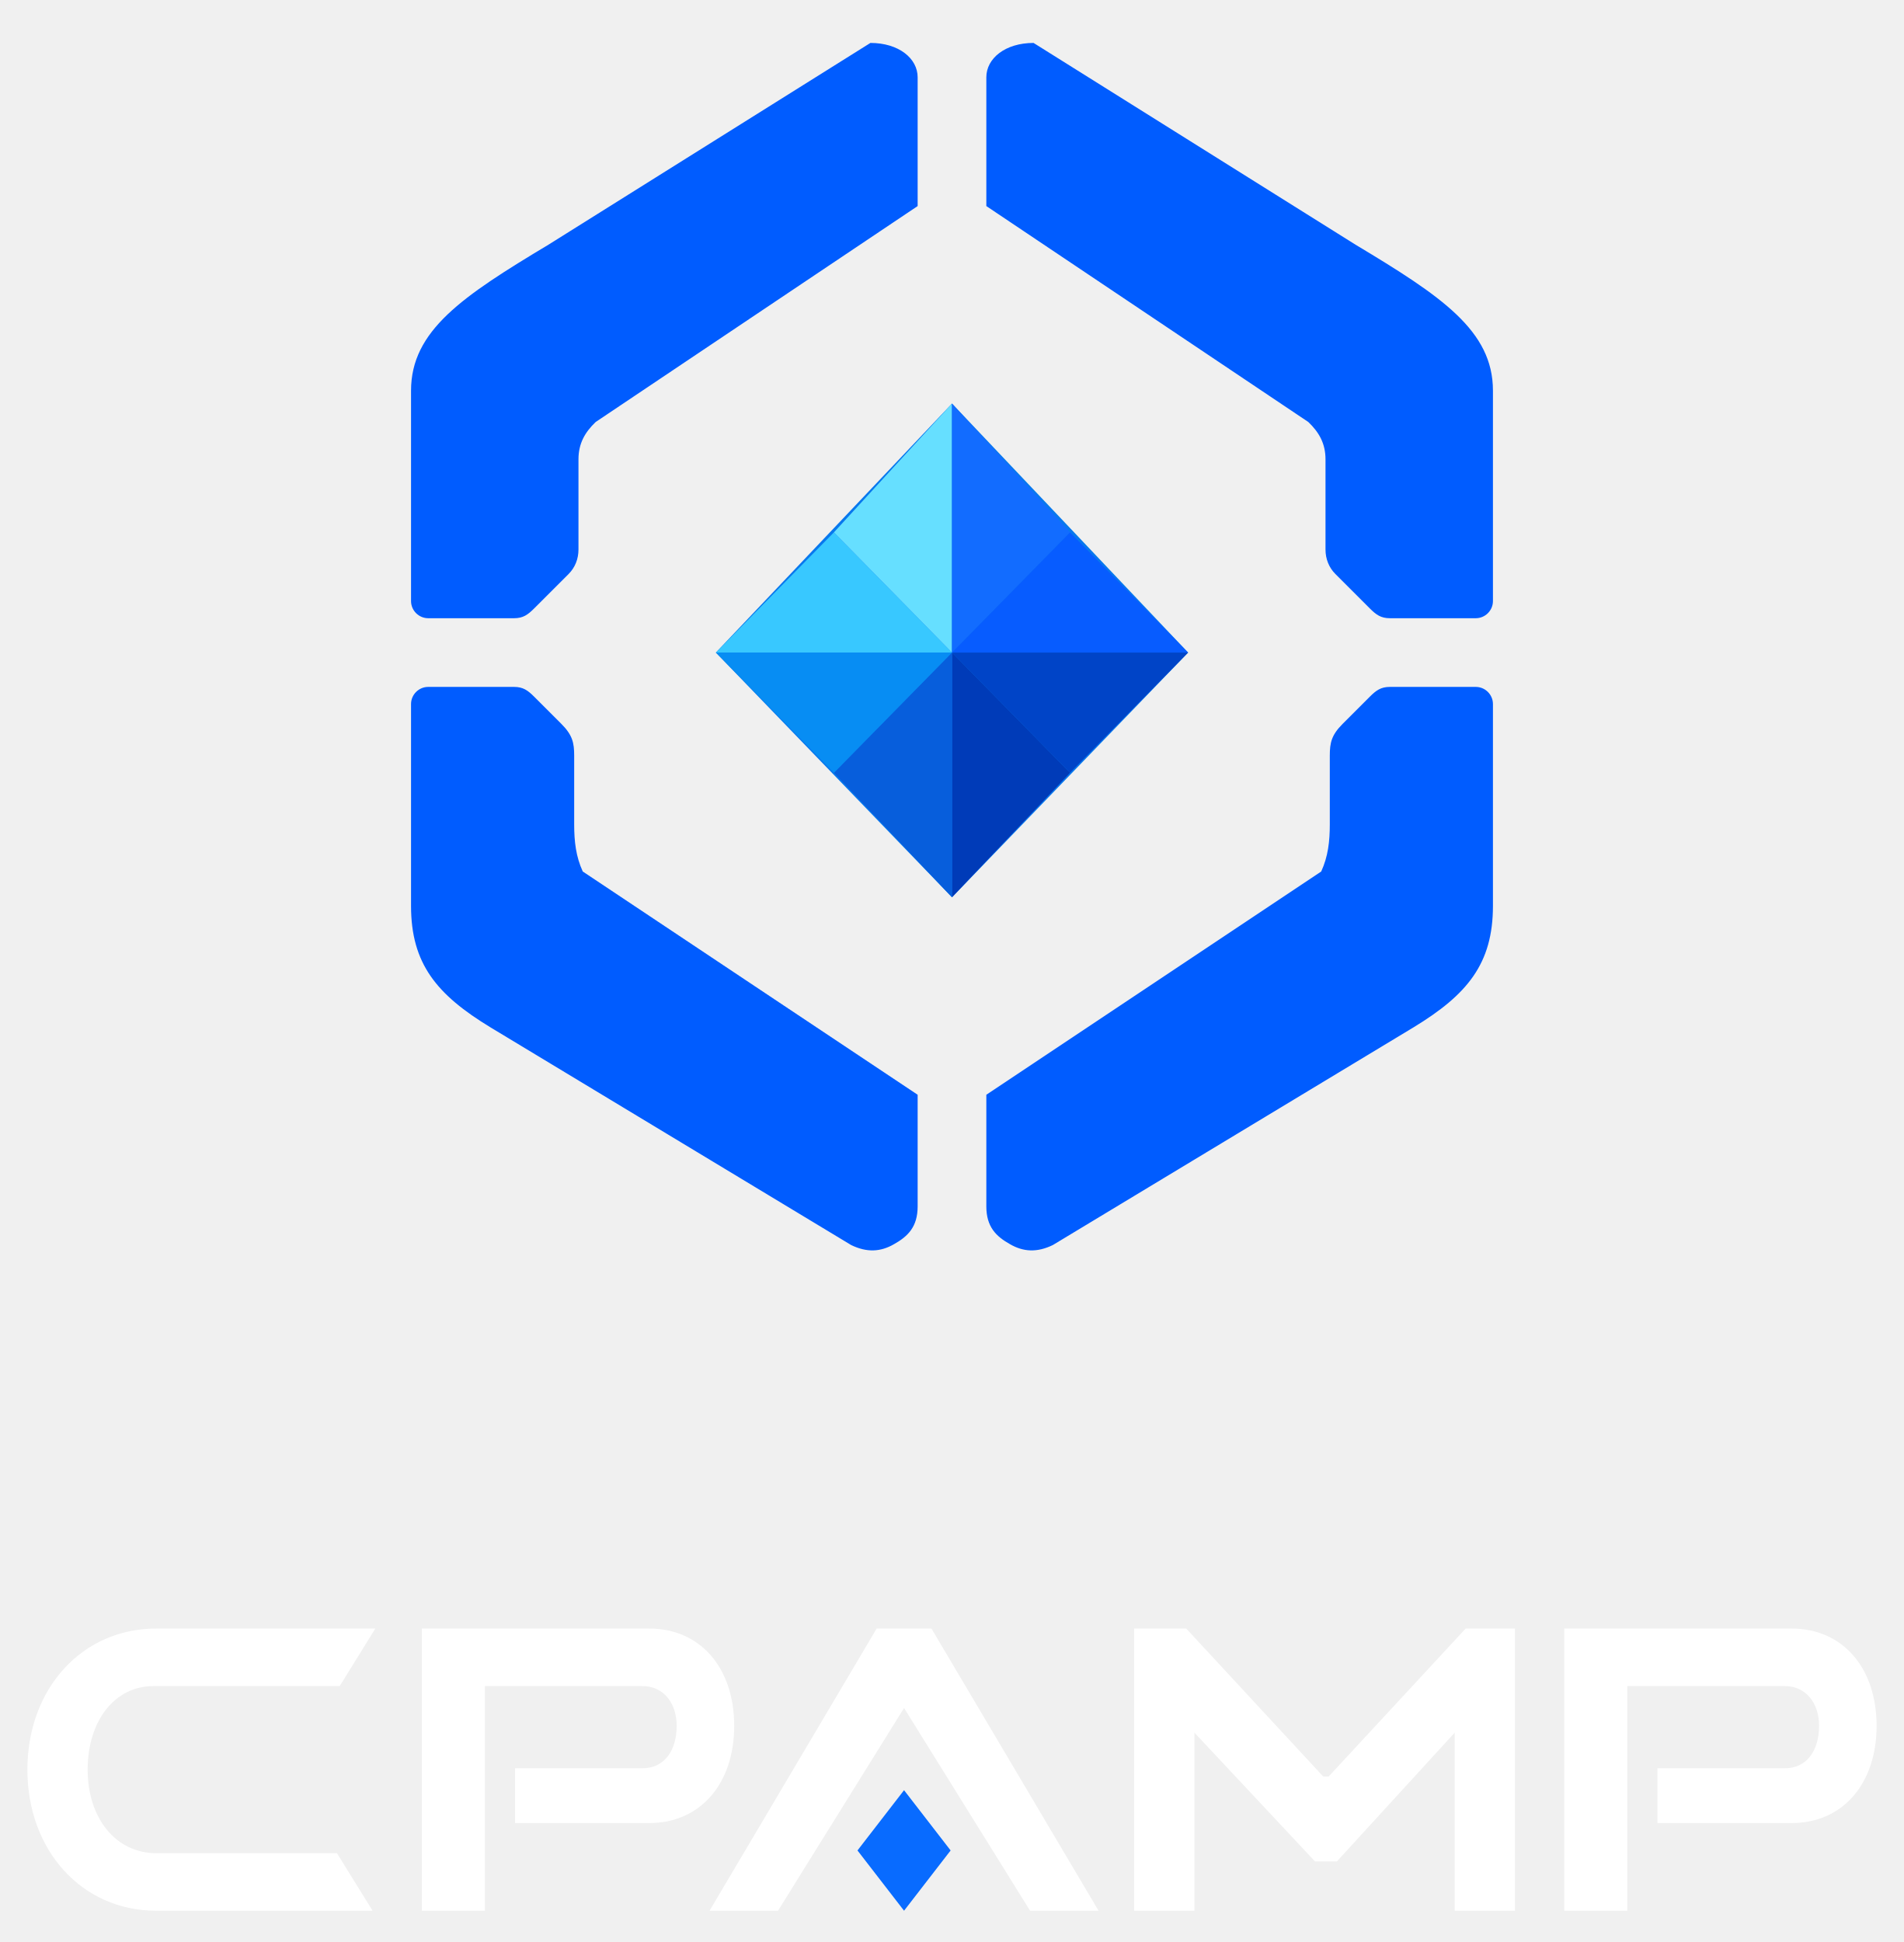
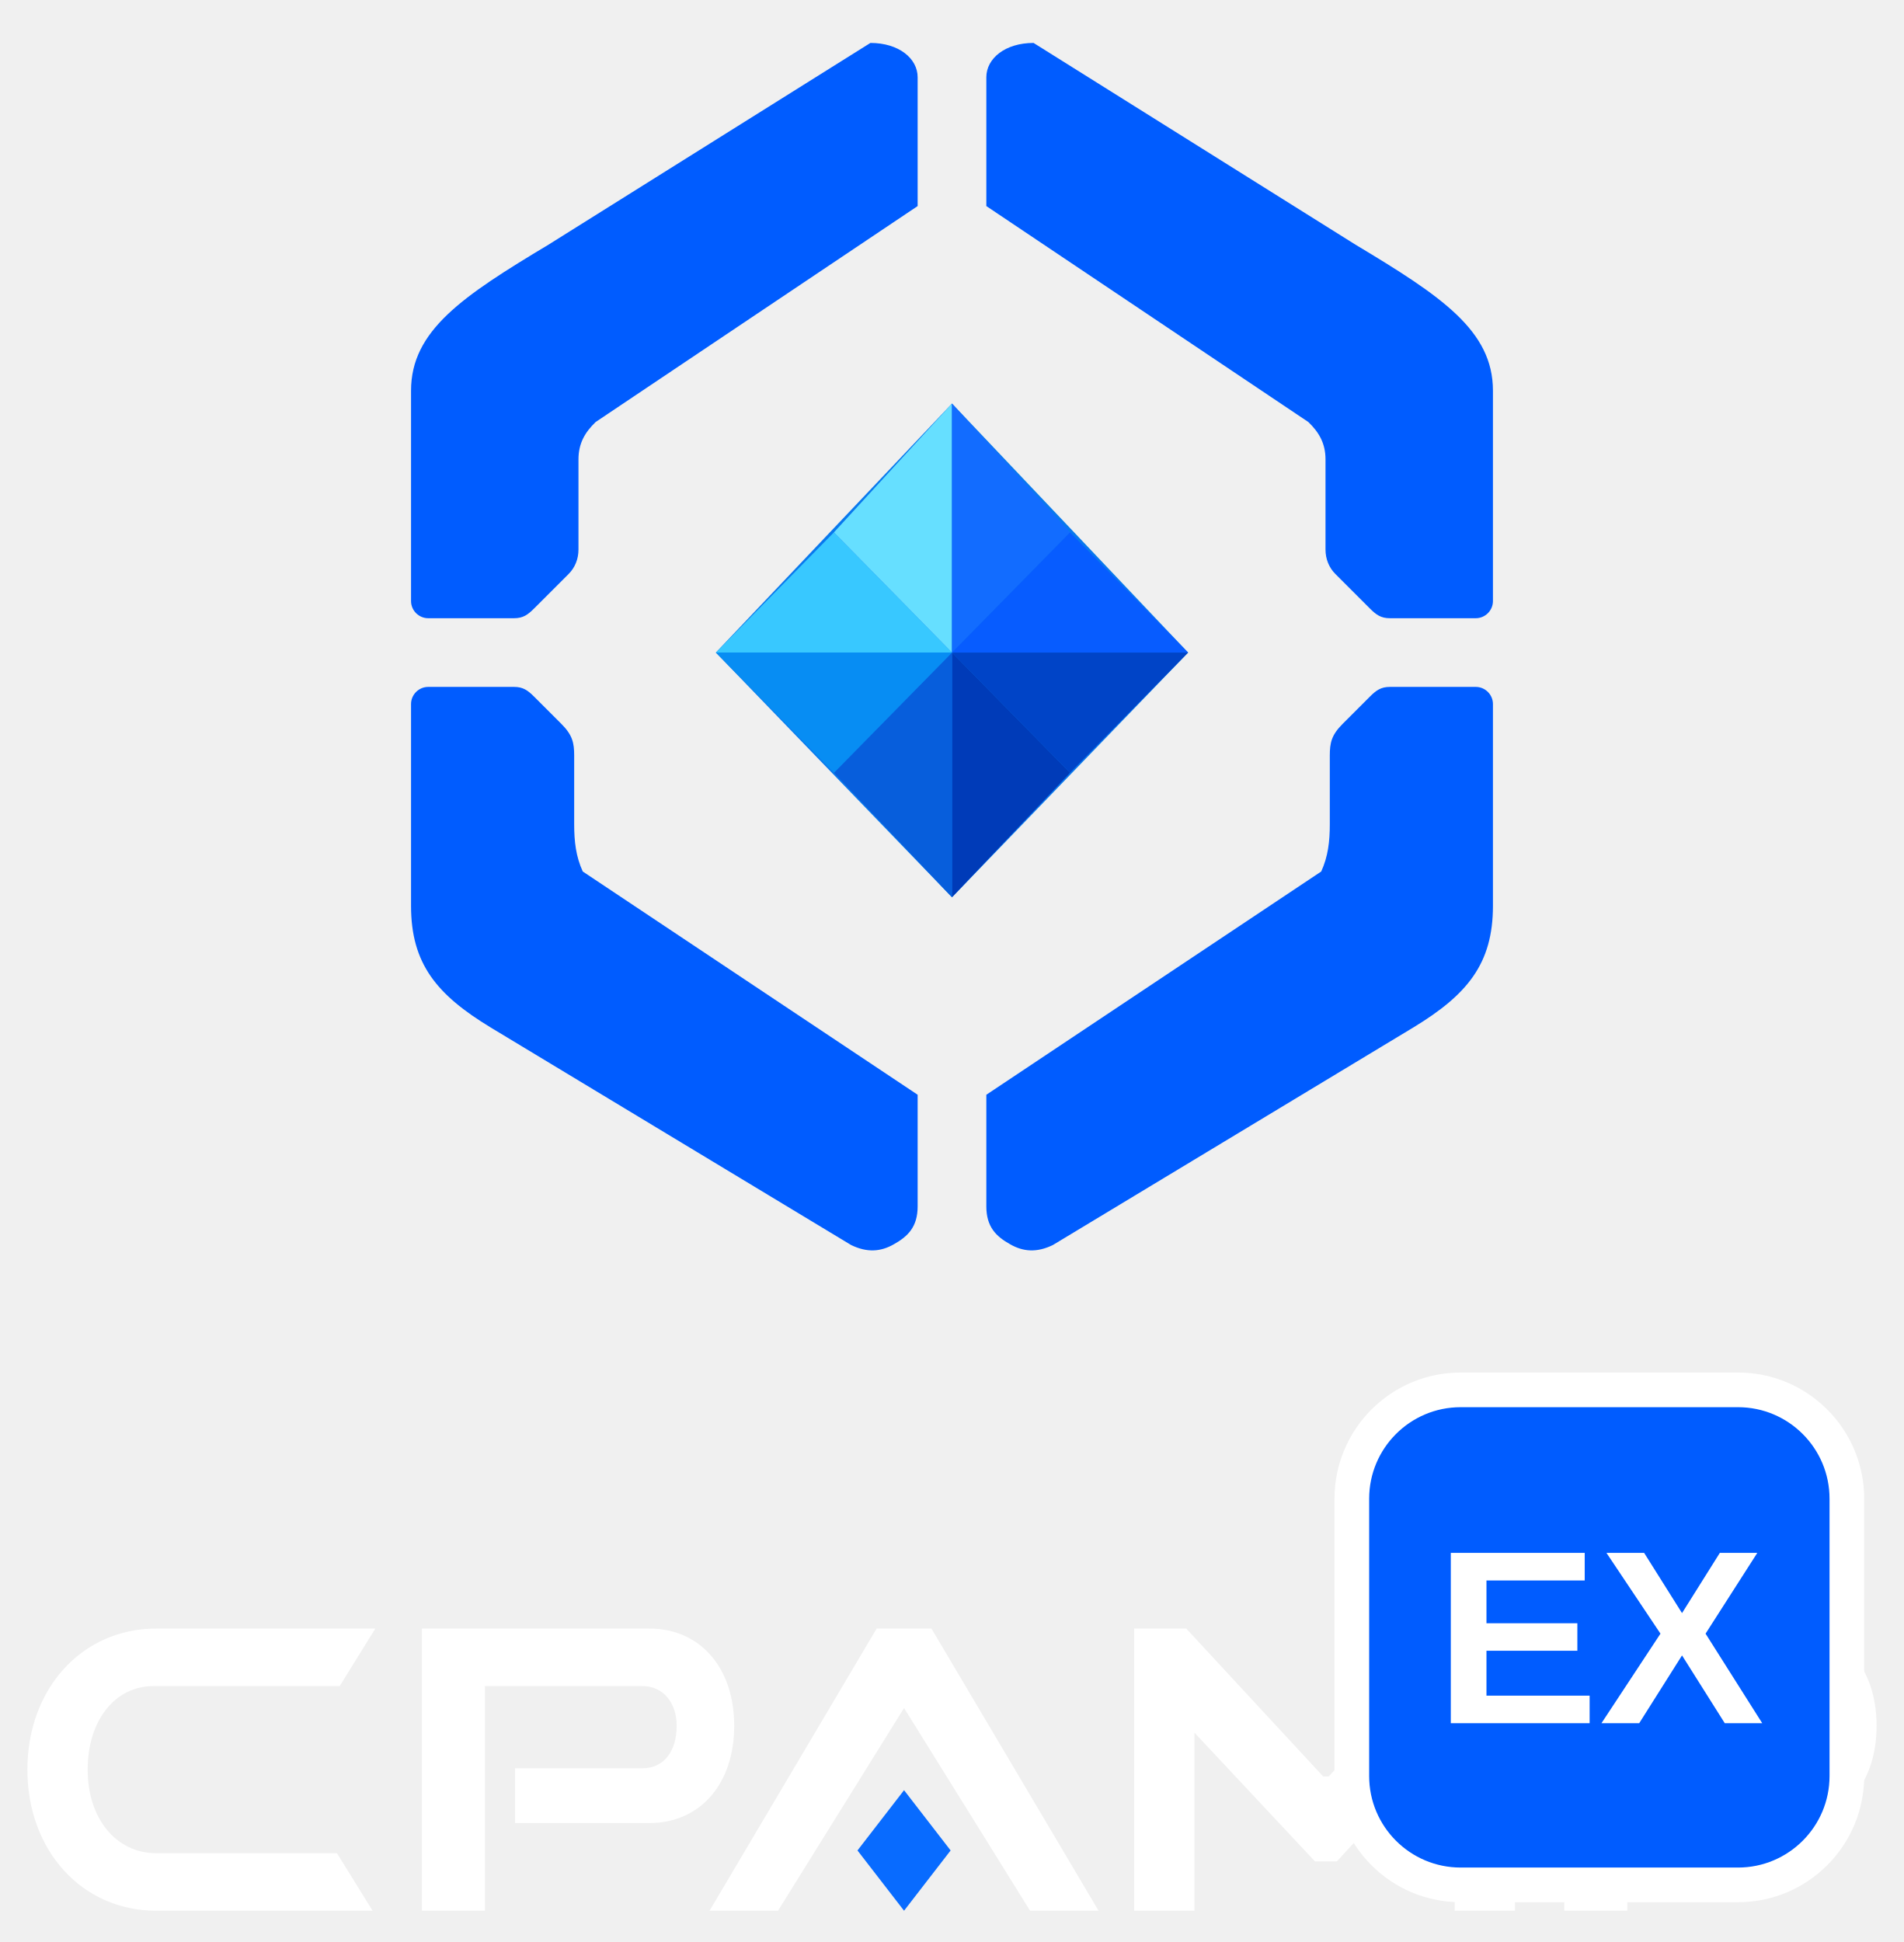
<svg xmlns="http://www.w3.org/2000/svg" width="100" height="102" viewBox="156.5 50 417 425.34" fill="none" shape-rendering="geometricPrecision">
  <defs>
    <path id="letter-p" d="M164 18h83c18.5 0 31 14.2 31 35.5S265.5 89 247 89h-49V69h46.5c7.9 0 12.5-6.3 12.5-15.5 0-8.3-4.8-14.5-12.5-14.5H187v82h-23V18Z" />
  </defs>
  <g transform="translate(225.836 42.478) scale(.940294)">
    <path fill="#005CFF" d="M129 18 54 65C34 77 22 85 22 99v49c0 2.2 1.8 4 4 4h20c2.1 0 3.2-.8 4.7-2.3l8-8c1.5-1.5 2.3-3.5 2.3-5.7v-21c0-3.7 1.5-6.3 4-8.7L140 56V26c0-4.4-4.4-8-11-8Zm38 0 75 47c20 12 32 20 32 34v49c0 2.2-1.8 4-4 4h-20c-2.1 0-3.2-.8-4.7-2.3l-8-8c-1.5-1.5-2.3-3.5-2.3-5.7v-21c0-3.7-1.5-6.3-4-8.7L156 56V26c0-4.4 4.4-8 11-8ZM26 168h20c2.1 0 3.2.8 4.7 2.3l6.3 6.3c2.6 2.6 3 4.4 3 7.4v16c0 4 .4 7.5 2 11L140 263v26c0 4.8-2.3 7-5.5 8.8-3.1 1.8-6.3 2-10 .2l-84-50.7C28 239.7 22 232.5 22 219v-47c0-2.2 1.8-4 4-4Zm244 0h-20c-2.1 0-3.2.8-4.7 2.3l-6.3 6.3c-2.6 2.6-3 4.4-3 7.4v16c0 4-.4 7.5-2 11L156 263v26c0 4.8 2.3 7 5.5 8.8 3.1 1.8 6.3 2 10 .2l84-50.7C268 239.7 274 232.5 274 219v-47c0-2.2-1.8-4-4-4Z" />
    <path d="m148 102 55 58-55 57-55-57 55-58Z" fill="#0878EE" />
    <path d="m93 160 27.5-28 27.5 28H93Z" fill="#38C8FF" />
    <path d="m120.5 132 27.5-30v58l-27.5-28Z" fill="#66DFFF" />
    <path d="m148 102 27.5 30-27.5 28v-58Z" fill="#126CFF" />
    <path d="m175.5 132 27.5 28h-55l27.5-28Z" fill="#075CFF" />
    <path d="m203 160-27.5 28-27.5-28h55Z" fill="#0044C7" />
    <path d="m175.5 188-27.5 29v-57l27.5 28Z" fill="#003BB8" />
    <path d="m148 217-27.5-29 27.5-28v57Z" fill="#075EDC" />
    <path d="m120.5 188-27.5-28h55l-27.5 28Z" fill="#078DF3" />
  </g>
  <g transform="translate(150.5 395.889) scale(.6)">
    <g fill="#FFF">
      <path d="m147 18-13 21H66c-14 0-24 12.5-24 30.5S52.5 100 67 100h66l13 21H67c-27 0-47-21.9-47-51.5S40 18 67 18h80Z" />
      <use href="#letter-p" />
      <path d="m269 121 61-103h20l61 103h-25l-46-74-46 74h-25Z" />
      <path d="M424 18v103h22V56l44 47h8l43-47v65h22V18h-18l-50 54h-2l-50-54h-19Z" />
      <use href="#letter-p" transform="translate(417)" />
    </g>
    <path d="m340 77 17 22-17 22-17-22 17-22Z" fill="#086BFF" />
  </g>
+   <g data-cpamp-ex="1" shape-rendering="geometricPrecision">
+     <rect x="452.57" y="354.41" width="108.42" height="108.42" rx="23.85" fill="#005CFF" stroke="#FFFFFF" stroke-width="7.59" />
+     <text x="506.78" y="408.62" font-family="Arial, Helvetica, sans-serif" font-size="54.21" font-weight="700" fill="#FFFFFF" text-anchor="middle" dominant-baseline="central">EX</text>
+   </g>
</svg>
